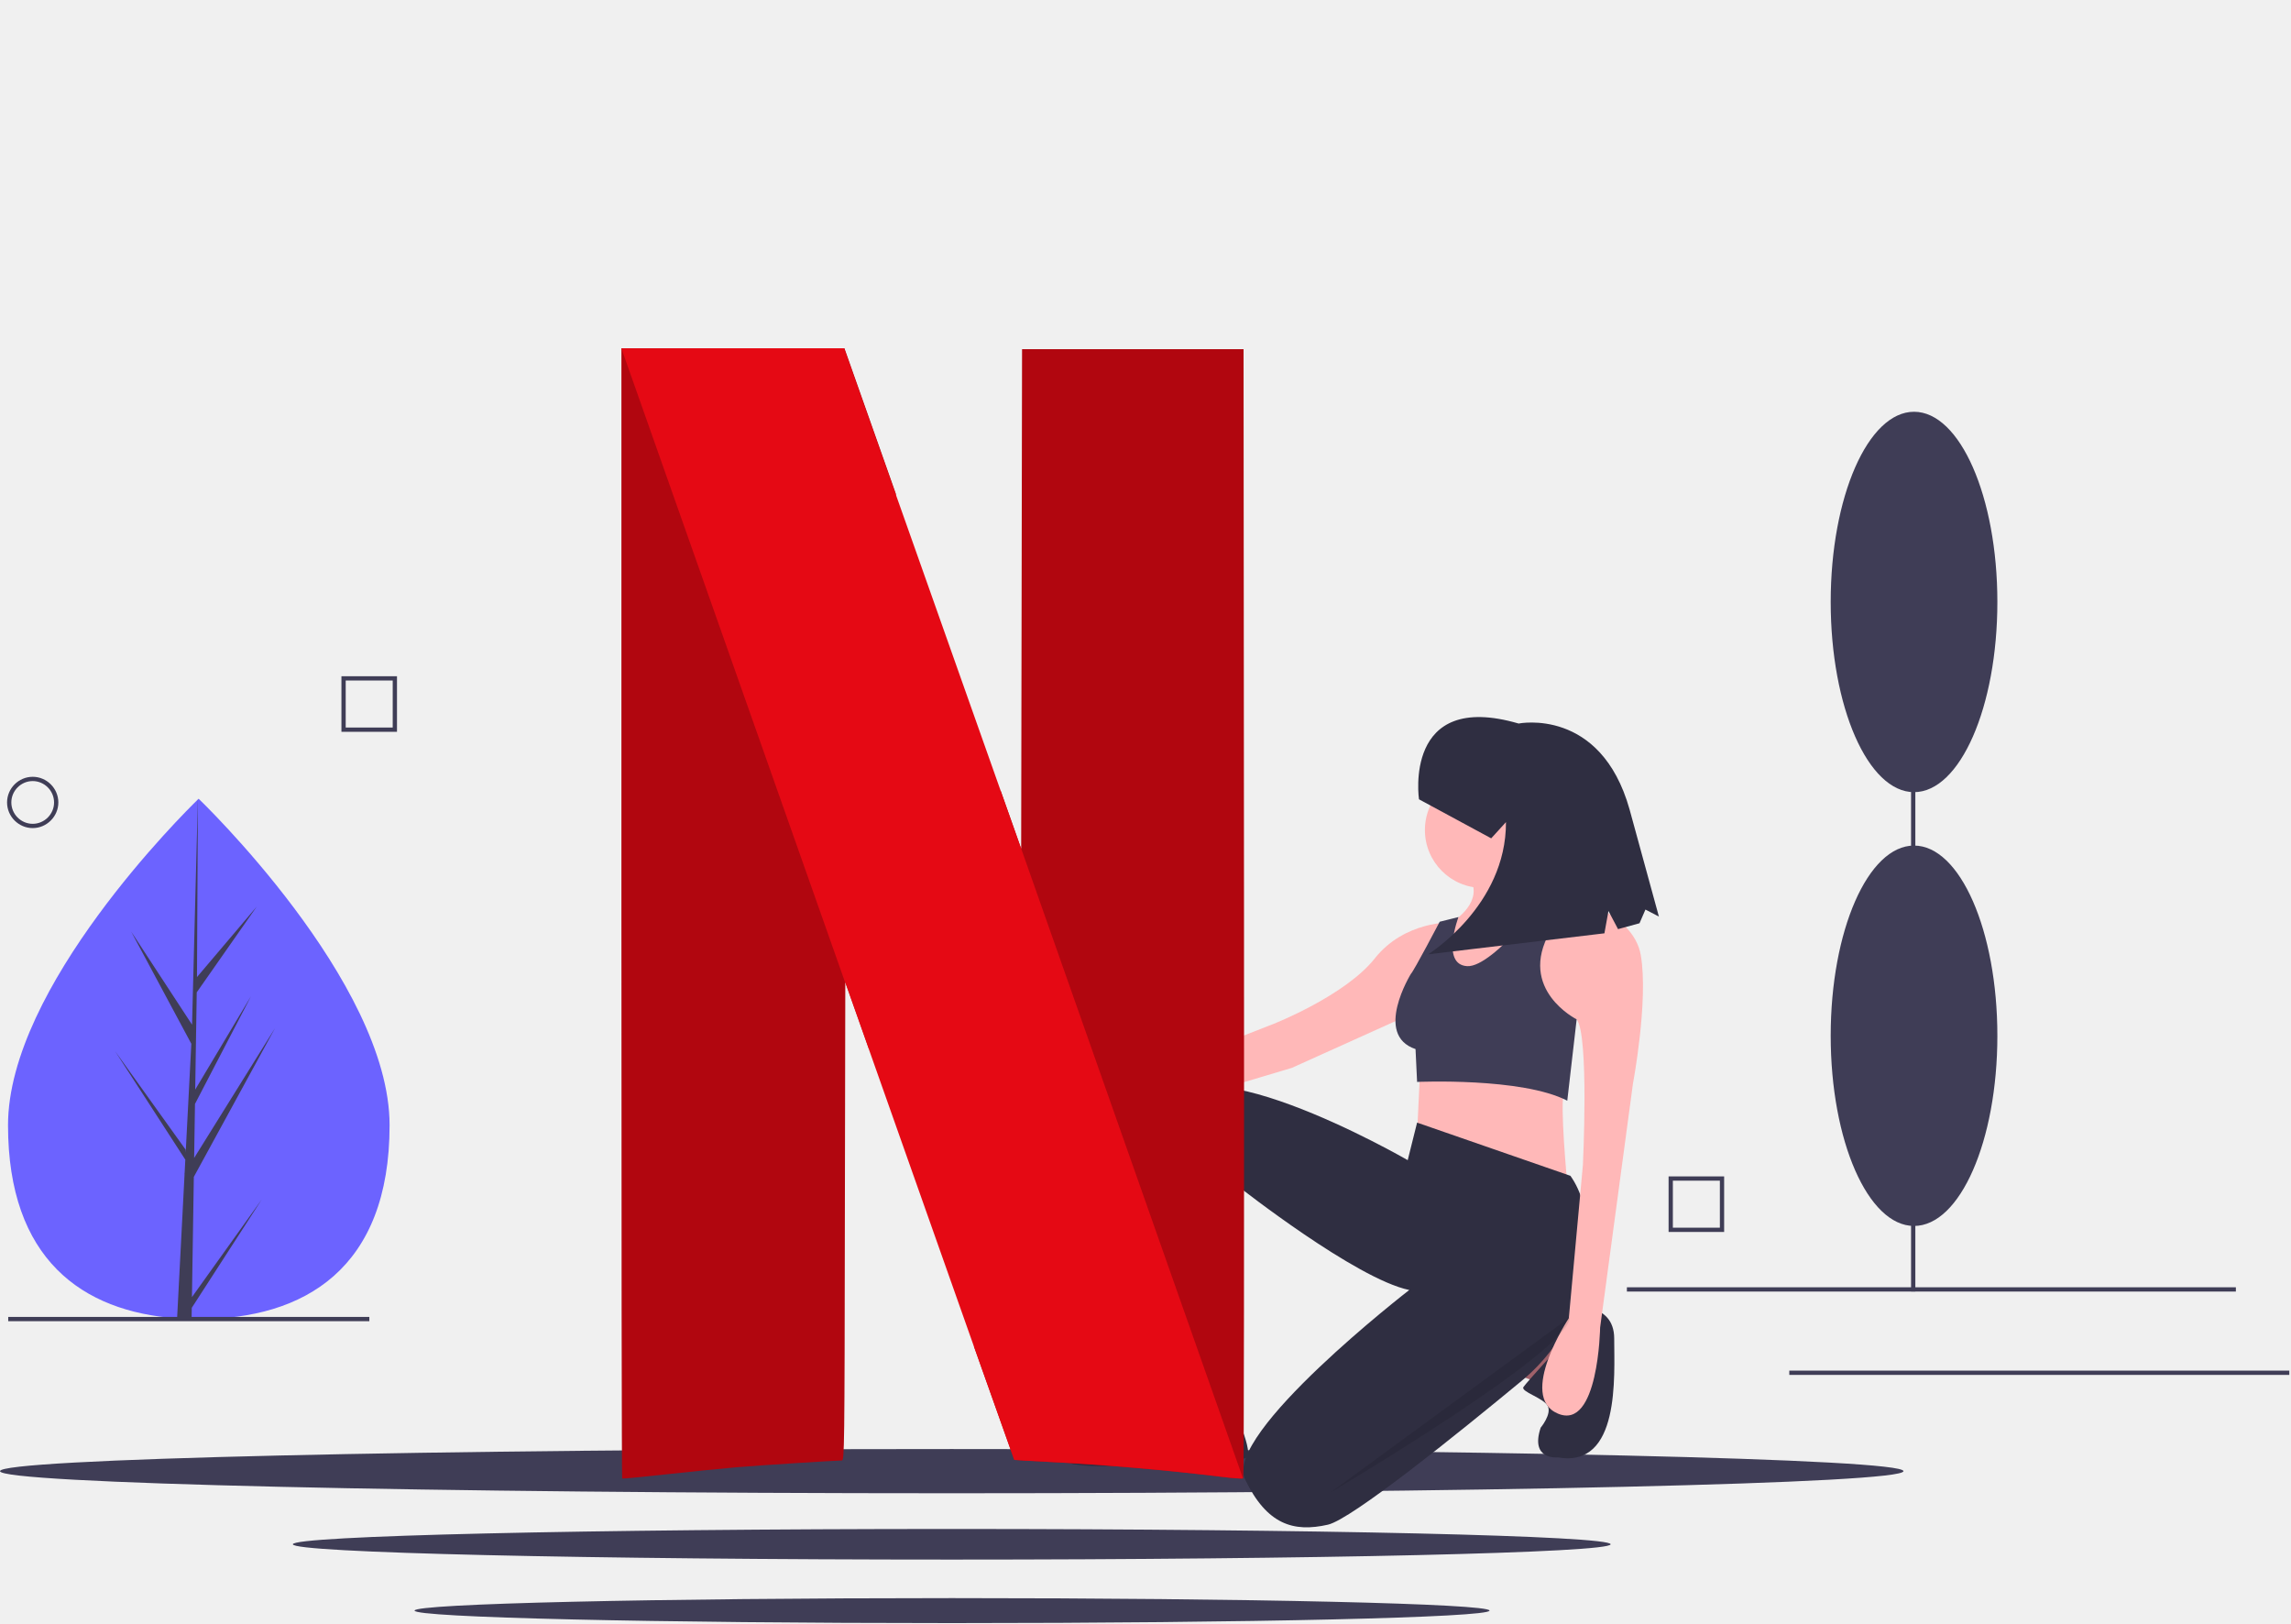
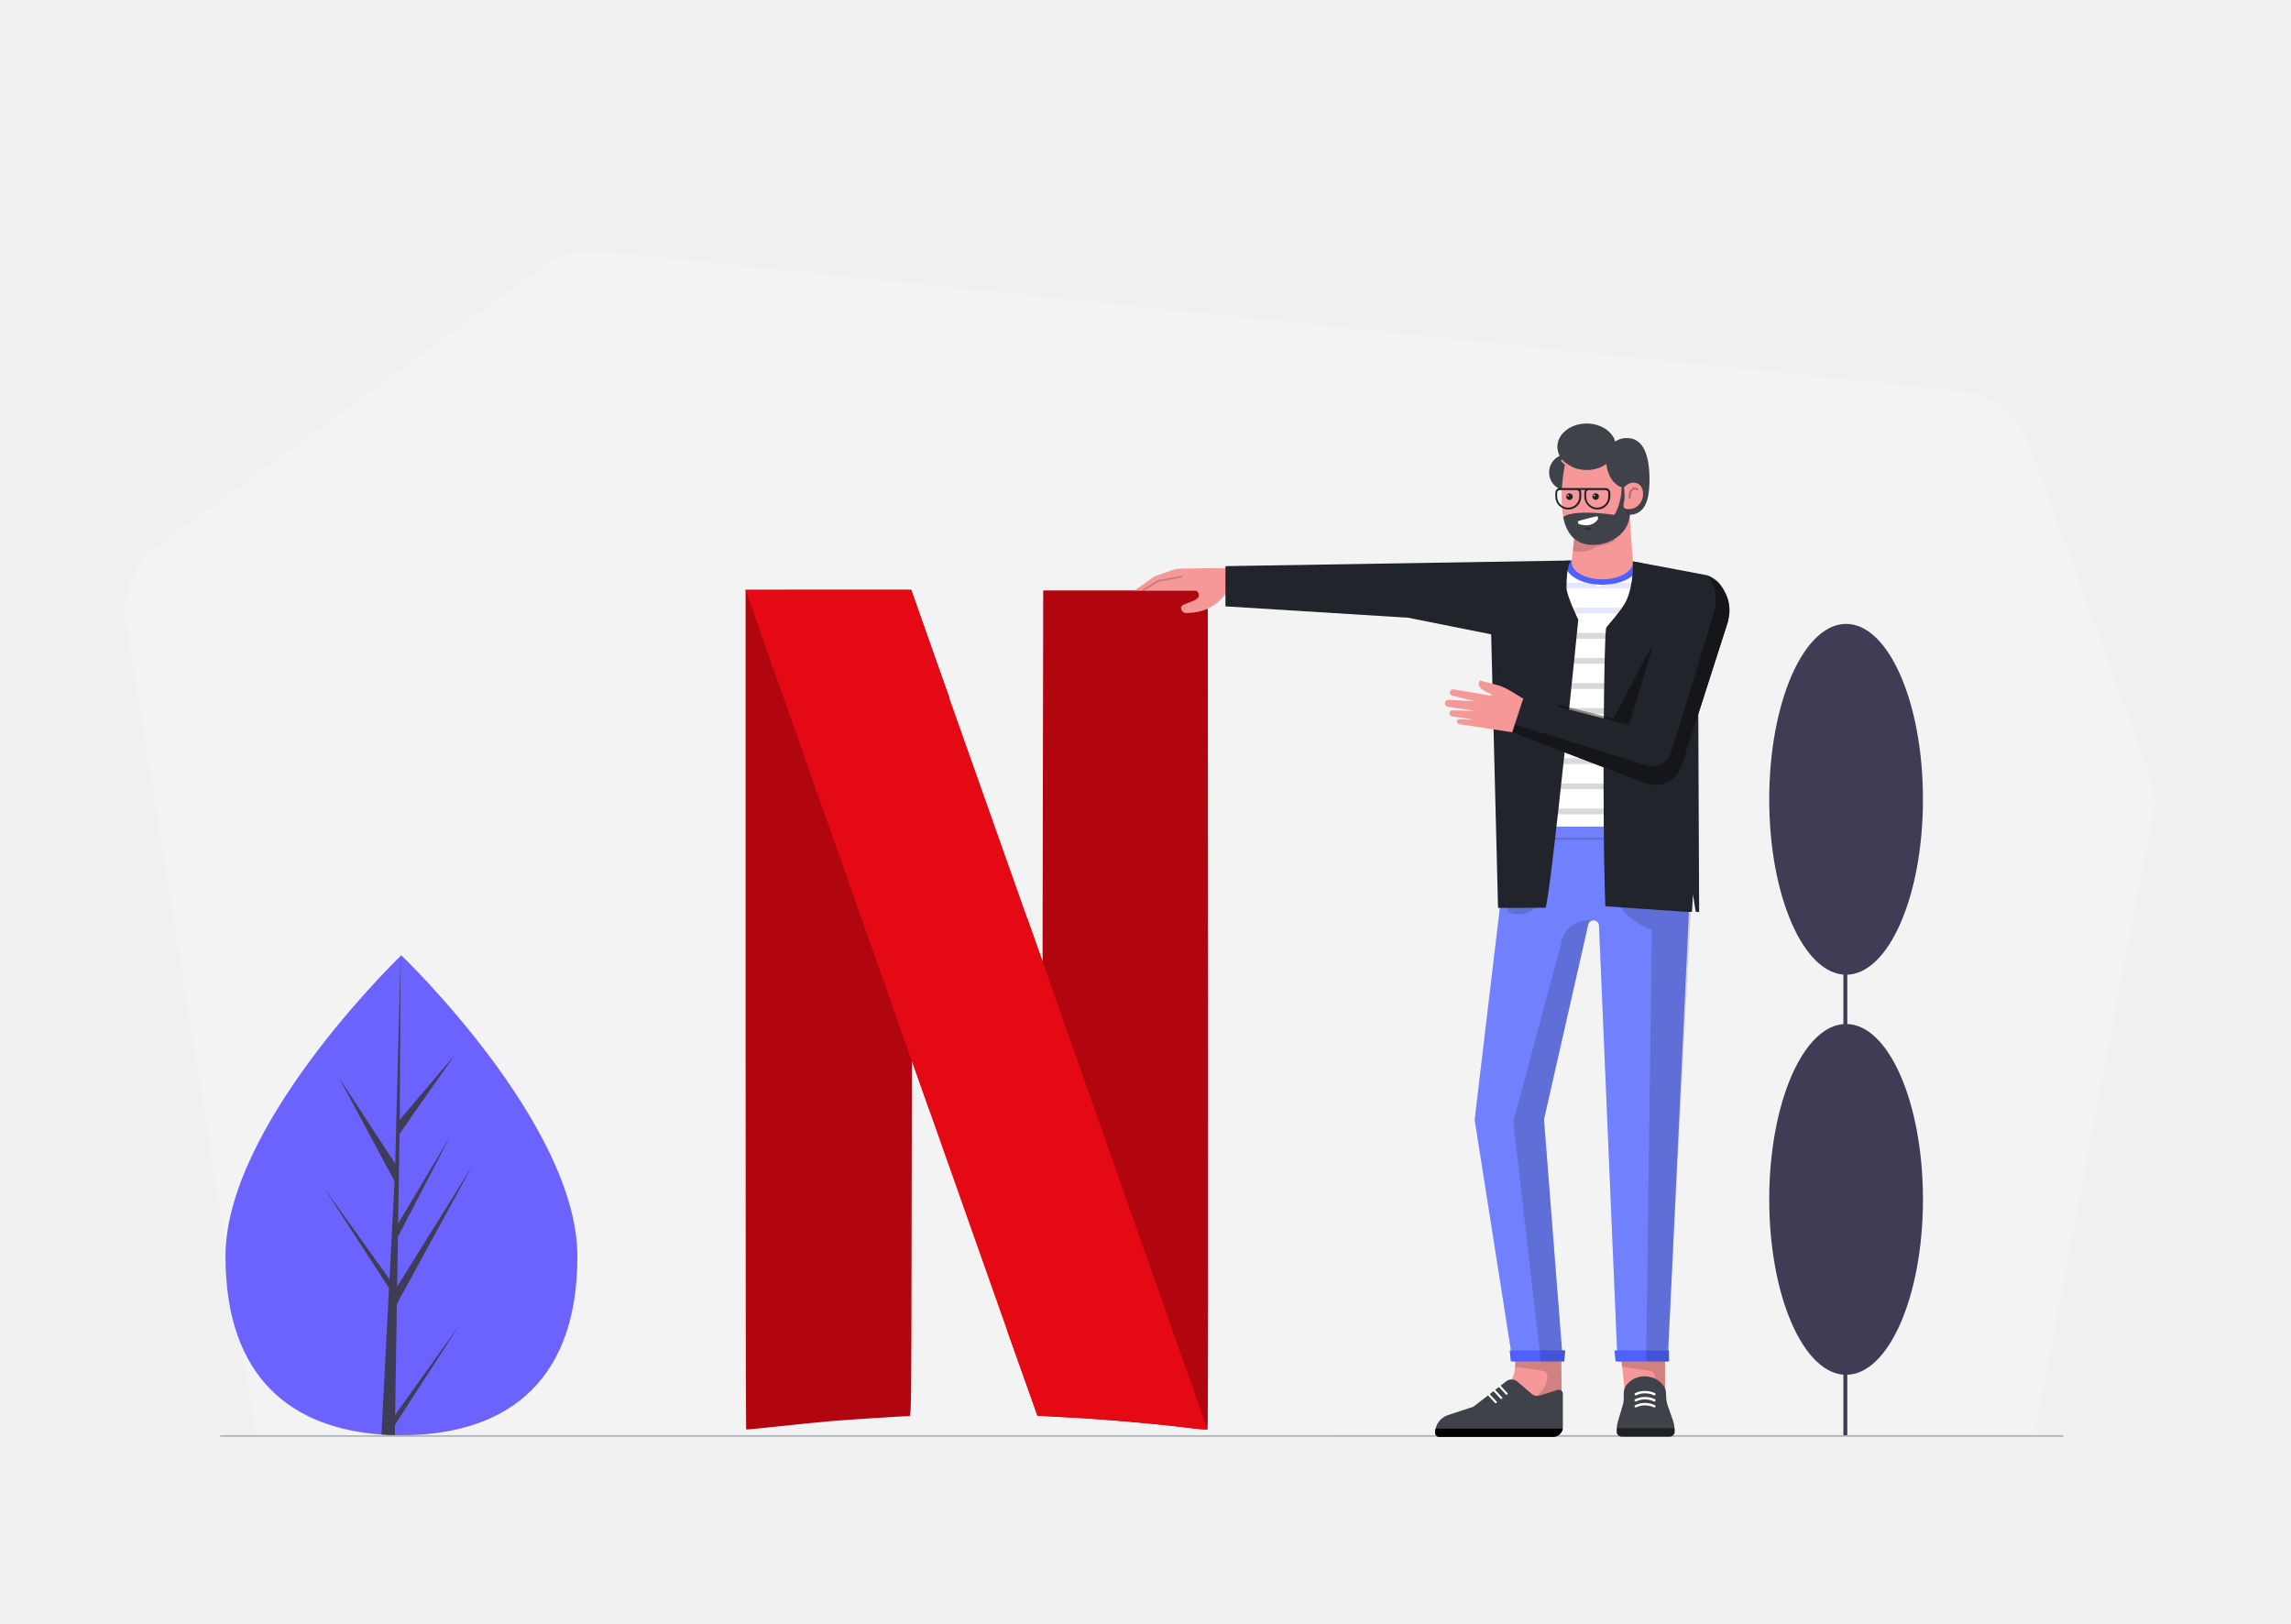
- <svg xmlns="http://www.w3.org/2000/svg" width="100%" height="100%" viewBox="0 0 1005 712" version="1.1" xml:space="preserve" style="fill-rule:evenodd;clip-rule:evenodd;stroke-linejoin:round;stroke-miterlimit:2;">
-   <rect x="713.674" y="564.648" width="267.145" height="1.875" style="fill:rgb(63,61,86);" />
-   <rect x="784.913" y="601.205" width="219.34" height="1.875" style="fill:rgb(63,61,86);" />
-   <rect x="838.334" y="231.233" width="1.875" height="335.244" style="fill:rgb(63,61,86);" />
-   <ellipse cx="839.633" cy="454.323" rx="36.557" ry="83.424" style="fill:rgb(63,61,86);" />
-   <ellipse cx="839.633" cy="264.04" rx="36.557" ry="83.424" style="fill:rgb(63,61,86);" />
-   <g transform="matrix(1,0,0,1,-97.8734,-94.0284)">
-     <path d="M854.21,634.409L829.839,634.409L829.839,610.038L854.21,610.038L854.21,634.409ZM831.714,632.534L852.336,632.534L852.336,611.913L831.714,611.913L831.714,632.534Z" style="fill:rgb(63,61,86);fill-rule:nonzero;" />
-   </g>
-   <g transform="matrix(1,0,0,1,-97.8734,-94.0284)">
+ <svg xmlns="http://www.w3.org/2000/svg" width="100%" height="100%" viewBox="0 0 1005 712" version="1.1" xml:space="preserve" style="fill-rule:evenodd;clip-rule:evenodd;stroke-linecap:round;stroke-linejoin:round;stroke-miterlimit:10;">
+   <g transform="matrix(0.631111,0,0,0.631111,80.3783,92.4405)">
+     <g transform="matrix(1,0,0,1,-143.829,-186.043)">
+       <path d="M1430.67,1036.19L1512.83,606.55C1514.74,596.58 1513.9,586.29 1510.41,576.76L1426.5,347.82C1419.13,327.72 1400.94,313.57 1379.64,311.39L432.88,214.16C419.18,212.75 405.43,216.45 394.28,224.53L126.74,418.55C109.66,430.94 100.99,451.88 104.32,472.72L194.46,1037.07L1430.67,1036.19Z" style="fill:rgb(243,243,243);fill-rule:nonzero;" />
+     </g>
+     <g transform="matrix(1,0,0,1,-143.829,-186.043)">
+       <path d="M1450.08,1038.22L169.96,1038.22C169.61,1038.22 169.37,1037.98 169.37,1037.63C169.37,1037.28 169.61,1037.04 169.96,1037.04L1450.19,1037.04C1450.54,1037.04 1450.78,1037.28 1450.78,1037.63C1450.78,1037.99 1450.43,1038.22 1450.08,1038.22Z" style="fill:rgb(178,182,187);fill-rule:nonzero;" />
+     </g>
+   </g>
+   <g transform="matrix(0.92228,0,0,0.92228,35.4573,107.082)">
+     <rect x="838.334" y="231.233" width="1.875" height="335.244" style="fill:rgb(63,61,86);" />
+   </g>
+   <g transform="matrix(0.92228,0,0,0.92228,35.4573,107.082)">
+     <ellipse cx="839.633" cy="454.323" rx="36.557" ry="83.424" style="fill:rgb(63,61,86);" />
+   </g>
+   <g transform="matrix(0.92228,0,0,0.92228,35.4573,107.082)">
+     <ellipse cx="839.633" cy="264.04" rx="36.557" ry="83.424" style="fill:rgb(63,61,86);" />
+   </g>
+   <g transform="matrix(0.92228,0,0,0.92228,5.40604,9.18196)">
    <path d="M268.773,587.551C268.804,650.582 231.343,672.605 185.124,672.627C184.051,672.628 182.982,672.617 181.919,672.593C179.777,672.548 177.657,672.451 175.56,672.303C133.844,669.37 101.421,646.251 101.393,587.632C101.363,526.969 178.858,450.376 184.669,444.713C184.675,444.713 184.675,444.713 184.68,444.707C184.9,444.492 185.013,444.384 185.013,444.384C185.013,444.384 268.743,524.525 268.773,587.551Z" style="fill:rgb(108,99,255);fill-rule:nonzero;" />
  </g>
-   <g transform="matrix(1,0,0,1,-97.8734,-94.0284)">
+   <g transform="matrix(0.92228,0,0,0.92228,5.40604,9.18196)">
    <path d="M182.074,662.988L212.662,620.206L181.999,667.682L181.919,672.593C179.777,672.548 177.657,672.451 175.56,672.303L178.827,609.245L178.801,608.757L178.857,608.665L179.168,602.706L148.382,555.141L179.258,598.242L179.336,599.506L181.804,551.863L155.445,502.709L182.123,543.49L184.669,444.713L184.679,444.384L184.68,444.707L184.286,522.604L210.483,491.71L184.176,529.312L183.504,571.972L207.97,531.022L183.409,578.244L183.035,601.965L218.542,544.962L182.901,610.24L182.074,662.988Z" style="fill:rgb(63,61,86);fill-rule:nonzero;" />
  </g>
-   <rect x="3.607" y="577.648" width="158.412" height="1.875" style="fill:rgb(63,61,86);" />
-   <g transform="matrix(1,0,0,1,-97.8734,-94.0284)">
-     <path d="M112.22,457.256C106.049,457.256 100.972,452.179 100.972,446.008C100.972,439.837 106.049,434.76 112.22,434.76C118.39,434.76 123.468,439.837 123.468,446.008C123.468,446.008 123.468,446.008 123.468,446.008C123.461,452.176 118.388,457.249 112.22,457.256ZM112.22,436.635C107.078,436.635 102.846,440.866 102.846,446.008C102.846,451.15 107.078,455.382 112.22,455.382C117.362,455.382 121.593,451.15 121.593,446.008C121.587,440.868 117.36,436.64 112.22,436.635Z" style="fill:rgb(63,61,86);fill-rule:nonzero;" />
-   </g>
-   <g transform="matrix(1,0,0,1,-97.8734,-94.0284)">
-     <path d="M272.023,415.023L247.651,415.023L247.651,390.651L272.023,390.651L272.023,415.023ZM249.526,413.148L270.148,413.148L270.148,392.526L249.526,392.526L249.526,413.148Z" style="fill:rgb(63,61,86);fill-rule:nonzero;" />
-   </g>
-   <ellipse cx="417.5" cy="645.299" rx="417.5" ry="9.697" style="fill:rgb(63,61,86);" />
-   <ellipse cx="417.5" cy="677.375" rx="289.038" ry="6.714" style="fill:rgb(63,61,86);" />
-   <ellipse cx="417.632" cy="706.467" rx="235.781" ry="5.477" style="fill:rgb(63,61,86);" />
-   <g transform="matrix(1,0,0,1,-97.8734,-94.0284)">
-     <path d="M720.887,562.423L719.515,591.245L785.394,613.205C785.394,613.205 781.962,576.834 784.021,573.403L720.887,562.423Z" style="fill:rgb(255,184,184);fill-rule:nonzero;" />
-   </g>
-   <path d="M515.96,596.722L509.784,620.74L538.606,620.74L538.606,596.722L515.96,596.722Z" style="fill:rgb(255,184,184);fill-rule:nonzero;" />
-   <path d="M665.561,603.107L678.599,607.702L685.461,590.471L673.795,581.281L665.561,603.107Z" style="fill:rgb(160,97,106);fill-rule:nonzero;" />
-   <g transform="matrix(1,0,0,1,-97.8734,-94.0284)">
-     <path d="M786.538,667.227C786.538,667.227 805.981,664.673 805.981,681.143C805.981,697.612 808.726,738.101 781.276,733.297C781.276,733.297 768.924,734.669 773.727,720.258C773.727,720.258 778.617,714.396 776.859,710.808C775.1,707.22 764.806,704.475 766.179,702.416C767.551,700.357 782.649,683.888 782.649,683.888L786.538,667.227Z" style="fill:rgb(47,46,65);fill-rule:nonzero;" />
-   </g>
-   <g transform="matrix(1,0,0,1,-97.8734,-94.0284)">
-     <path d="M786.766,609.774L719.514,586.442L715.397,602.911C715.397,602.911 614.52,544.581 608.343,584.383C608.343,584.383 602.854,616.636 611.088,659.183L611.775,693.495C611.775,693.495 628.931,697.612 637.166,694.181L637.852,657.124C637.852,657.124 644.714,633.106 641.283,614.577C641.283,614.577 692.751,655.066 716.083,659.869C716.083,659.869 634.421,723.003 644.028,742.904C653.635,762.805 665.301,766.237 680.399,762.805C690.803,760.441 737.381,722.88 765.335,699.755C784.75,683.848 795.498,659.631 794.269,634.562C793.769,625.459 791.668,616.636 786.766,609.774Z" style="fill:rgb(47,46,65);fill-rule:nonzero;" />
-   </g>
-   <g transform="matrix(1,0,0,1,-97.8734,-94.0284)">
-     <path d="M612.461,705.847C612.461,705.847 611.775,697.612 607.657,701.044C603.54,704.475 589.129,717.513 589.129,717.513C589.129,717.513 536.974,723.238 568.542,736.277C582.957,738.445 597.695,736.543 611.088,730.787C624.482,725.031 646.163,739.792 645.439,731.054C644.714,722.317 636.479,707.725 636.479,707.725C636.479,707.725 626.872,714.769 615.892,705.161L612.461,705.847Z" style="fill:rgb(47,46,65);fill-rule:nonzero;" />
-   </g>
-   <circle cx="650.463" cy="364.086" r="25.391" style="fill:rgb(255,184,184);" />
-   <g transform="matrix(1,0,0,1,-97.8734,-94.0284)">
-     <path d="M768.924,459.487C768.924,459.487 773.041,480.074 780.59,484.878L738.729,534.287L722.946,519.19L734.612,498.603C734.612,498.603 747.65,491.054 743.533,480.76L768.924,459.487Z" style="fill:rgb(255,184,184);fill-rule:nonzero;" />
-   </g>
-   <g transform="matrix(1,0,0,1,-97.8734,-94.0284)">
-     <path d="M784.021,486.937C784.021,486.937 814.216,493.113 817.647,513.014C821.078,532.915 814.216,569.285 814.216,569.285L799.805,676.339C799.805,676.339 799.118,721.631 781.276,714.082C763.434,706.534 786.08,672.222 786.08,672.222L792.256,604.97C792.256,604.97 795.001,548.012 789.511,541.15L767.551,534.287C767.551,534.287 772.355,488.995 784.021,486.937Z" style="fill:rgb(255,184,184);fill-rule:nonzero;" />
-   </g>
-   <g transform="matrix(1,0,0,1,-97.8734,-94.0284)">
-     <path d="M734.612,498.603C734.612,498.603 714.025,497.916 700.986,514.386C687.947,530.856 656.38,543.208 656.38,543.208L577.463,574.089C577.463,574.089 563.052,548.698 554.13,557.619C545.209,566.541 570.6,589.186 582.266,586.441C593.932,583.697 664.615,562.423 664.615,562.423L720.887,537.032L734.612,498.603Z" style="fill:rgb(255,184,184);fill-rule:nonzero;" />
-   </g>
-   <g transform="matrix(1,0,0,1,-97.8734,-94.0284)">
-     <path d="M779.526,483.243C779.526,483.243 753.14,518.504 741.474,517.817C729.808,517.131 737.665,496.281 737.665,496.281L729.43,498.34C729.43,498.34 718.142,519.876 716.77,521.249C716.77,521.249 700.3,548.012 718.828,554.188L719.514,568.599C719.514,568.599 765.493,566.541 785.394,576.834L789.511,541.15C789.511,541.15 763.434,528.111 777.845,502.72C777.845,502.72 782.957,489.419 788.447,488.046L779.526,483.243Z" style="fill:rgb(63,61,86);fill-rule:nonzero;" />
-   </g>
-   <g transform="matrix(1,0,0,1,-97.8734,-94.0284)">
-     <path d="M786.423,671.878L681.428,748.737C681.428,748.737 787.109,686.29 786.423,671.878Z" style="fill-opacity:0.1;fill-rule:nonzero;" />
-   </g>
-   <ellipse cx="676.883" cy="362.027" rx="1.982" ry="4.461" style="fill:rgb(255,184,184);" />
-   <g transform="matrix(1,0,0,1,-97.8734,-94.0284)">
-     <path d="M720.342,444.63C720.342,444.63 713.225,396.565 764.046,411.395C764.046,411.395 799.999,404.083 812.698,448.986L825.587,496.064L819.687,492.998L817.079,499.001L807.664,501.578L803.461,493.62L801.689,503.416L724.342,512.63C724.342,512.63 758.657,491.437 758.501,454.638L752.023,461.751L720.342,444.63Z" style="fill:rgb(47,46,65);fill-rule:nonzero;" />
-   </g>
-   <g id="bf2f48d4-d76c-43f7-acff-29e29e6968d0-252" transform="matrix(1,0,0,1,-97.8734,-94.0284)">
-     <path d="M546.222,247.18L545.831,466.295L536.832,440.862L536.832,440.797L525.159,684.693C536.636,717.038 542.766,734.319 542.831,734.385C542.896,734.45 549.418,734.841 557.308,735.232C581.176,736.406 610.783,738.95 633.281,741.754C638.498,742.406 642.933,742.732 643.259,742.471C643.585,742.21 643.65,630.696 643.585,494.597L643.389,247.18L546.222,247.18L546.222,247.18Z" style="fill:rgb(177,6,15);fill-rule:nonzero;" />
-   </g>
-   <g id="bfab83f1-a1e5-4c79-84d8-61287c2d74b0-253" transform="matrix(1,0,0,1,-97.8734,-94.0284)">
-     <path d="M370.474,246.854L370.474,494.532C370.474,630.762 370.604,742.341 370.8,742.536C370.996,742.732 379.408,741.884 389.581,740.776C399.754,739.667 413.775,738.232 420.753,737.645C431.448,736.732 463.533,734.711 467.184,734.646C468.293,734.646 468.358,729.102 468.489,629.718L468.684,524.791L476.445,546.702C477.618,550.094 478.01,551.137 479.184,554.463L490.857,310.632C488.379,303.655 489.683,307.306 486.879,299.351C477.358,272.418 469.271,249.658 468.945,248.615L468.293,246.789L370.474,246.789L370.474,246.854Z" style="fill:rgb(177,6,15);fill-rule:nonzero;" />
-   </g>
-   <g id="ed196cf9-a066-4498-9a77-a0c0f8894188-254" transform="matrix(1,0,0,1,-97.8734,-94.0284)">
-     <path d="M370.474,246.854L468.619,524.987L468.619,524.856L476.379,546.768C519.485,668.781 542.636,734.254 542.766,734.385C542.831,734.45 549.352,734.841 557.243,735.232C581.111,736.406 610.718,738.95 633.216,741.754C638.368,742.406 642.868,742.732 643.128,742.471L545.831,466.23L545.831,466.295L536.832,440.862C528.028,416.016 522.159,399.387 486.748,299.35C477.227,272.418 469.141,249.658 468.815,248.615L468.163,246.789L419.318,246.789L370.474,246.854L370.474,246.854Z" style="fill:rgb(229,9,20);fill-rule:nonzero;" />
+   <g transform="matrix(0.742865,0,0,0.742865,124.567,145.236)">
+     <g id="bf2f48d4-d76c-43f7-acff-29e29e6968d0-252" transform="matrix(1,0,0,1,-97.8734,-94.0284)">
+       <path d="M546.222,247.18L545.831,466.295L536.832,440.862L536.832,440.797L525.159,684.693C536.636,717.038 542.766,734.319 542.831,734.385C542.896,734.45 549.418,734.841 557.308,735.232C581.176,736.406 610.783,738.95 633.281,741.754C638.498,742.406 642.933,742.732 643.259,742.471C643.585,742.21 643.65,630.696 643.585,494.597L643.389,247.18L546.222,247.18L546.222,247.18Z" style="fill:rgb(177,6,15);fill-rule:nonzero;" />
+     </g>
+     <g id="bfab83f1-a1e5-4c79-84d8-61287c2d74b0-253" transform="matrix(1,0,0,1,-97.8734,-94.0284)">
+       <path d="M370.474,246.854L370.474,494.532C370.474,630.762 370.604,742.341 370.8,742.536C370.996,742.732 379.408,741.884 389.581,740.776C399.754,739.667 413.775,738.232 420.753,737.645C431.448,736.732 463.533,734.711 467.184,734.646C468.293,734.646 468.358,729.102 468.489,629.718L468.684,524.791L476.445,546.702C477.618,550.094 478.01,551.137 479.184,554.463L490.857,310.632C488.379,303.655 489.683,307.306 486.879,299.351C477.358,272.418 469.271,249.658 468.945,248.615L468.293,246.789L370.474,246.789L370.474,246.854Z" style="fill:rgb(177,6,15);fill-rule:nonzero;" />
+     </g>
+     <g id="ed196cf9-a066-4498-9a77-a0c0f8894188-254" transform="matrix(1,0,0,1,-97.8734,-94.0284)">
+       <path d="M370.474,246.854L468.619,524.987L468.619,524.856L476.379,546.768C519.485,668.781 542.636,734.254 542.766,734.385C542.831,734.45 549.352,734.841 557.243,735.232C581.111,736.406 610.718,738.95 633.216,741.754C638.368,742.406 642.868,742.732 643.128,742.471L545.831,466.23L545.831,466.295L536.832,440.862C528.028,416.016 522.159,399.387 486.748,299.35C477.227,272.418 469.141,249.658 468.815,248.615L468.163,246.789L419.318,246.789L370.474,246.854L370.474,246.854Z" style="fill:rgb(229,9,20);fill-rule:nonzero;" />
+     </g>
+   </g>
+   <g transform="matrix(0.92228,0,0,0.92228,21.097,32.8293)">
+     <g transform="matrix(0.772886,0,0,0.772886,150.793,-113.347)">
+       <g transform="matrix(1,0,0,1,-579.063,0)">
+         <path d="M1079.54,454.09L1065.15,457.94L1055.34,463.94L1061.95,463.93L1069.74,463.94L1090.41,463.94C1090.92,464.26 1091.32,464.65 1091.61,465.09C1095.22,470.78 1081.61,471.24 1081.22,474.27C1081.22,474.3 1081.21,474.33 1081.21,474.36C1081.02,476.37 1082.77,478.03 1084.78,477.87C1089.22,477.52 1100.81,477.59 1109.81,464.45L1108.82,450.16C1108.82,450.16 1079.8,450.36 1078.05,450.71C1077.11,450.9 1064.77,455.31 1064.77,455.31C1064.77,455.31 1052.8,463.8 1052.57,463.93L1065.98,463.92" style="fill:rgb(247,152,152);fill-rule:nonzero;" />
+       </g>
+       <g transform="matrix(1,0,0,1,-579.063,0)">
+         <path d="M1057.88,463.74L1067.45,457.94L1081.58,455.44" style="fill:none;fill-rule:nonzero;stroke:black;stroke-opacity:0.2;stroke-width:1px;" />
+       </g>
+     </g>
+     <g transform="matrix(0.705654,0,0,0.705654,284.795,45.8655)">
+       <g transform="matrix(1,0,0,1,-717.17,-184.07)">
+         <path d="M1347.45,413.55L1350.39,413.73C1350.75,413.73 1351.01,413.46 1351.1,413.11C1351.1,412.75 1350.83,412.49 1350.48,412.4L1347.54,412.22C1346.83,412.13 1346.2,411.51 1346.29,410.79C1346.38,410.08 1347,409.45 1347.72,409.54C1348.08,409.54 1348.34,409.27 1348.43,408.92C1348.52,408.56 1348.16,408.3 1347.81,408.21C1346.38,408.12 1345.13,409.19 1344.95,410.62C1344.95,412.21 1346.03,413.46 1347.45,413.55Z" style="fill-opacity:0.3;fill-rule:nonzero;" />
+       </g>
+       <g transform="matrix(1,0,0,1,-717.17,-184.07)">
+         <path d="M1344.99,486.31L1332.44,469.18L1318.63,484.5L1328.63,455.78L1340.13,446.39C1340.13,446.39 1338.82,447.46 1337.71,453.68C1336.96,457.88 1336.97,465.45 1336.97,465.45C1337.57,468.98 1339.4,473.75 1340.77,476.91L1344.99,486.31Z" style="fill-opacity:0.4;fill-rule:nonzero;" />
+       </g>
+       <g transform="matrix(1,0,0,1,-717.17,-184.07)">
+         <path d="M1370.82,482.85L1380.98,476.38L1400.15,490.64L1390.04,458.55L1381.8,446.89L1381.87,452.71C1381.99,463.15 1378.66,473.43 1372.01,481.47C1371.61,481.95 1371.22,482.4 1370.82,482.85Z" style="fill-opacity:0.4;fill-rule:nonzero;" />
+       </g>
+       <g transform="matrix(1,0,0,1,-717.17,-184.07)">
+         <path d="M1378.02,363.9C1389.23,363.9 1392.99,376.46 1392.99,391.64C1392.99,406.81 1389.63,415.7 1378.42,415.7C1367.21,415.7 1358.12,406.81 1358.12,391.64C1358.12,376.46 1366.81,363.9 1378.02,363.9Z" style="fill:rgb(63,66,73);fill-rule:nonzero;" />
+       </g>
+       <g transform="matrix(1,0,0,1,-717.17,-184.07)">
+         <path d="M1376.37,650.83C1363.88,540.27 1386.36,472.71 1394.31,449.42L1381.73,446.03L1340.15,446.39L1334.88,448.26C1333.81,468.96 1319,561.77 1304.72,650.74L1376.38,650.74L1376.38,650.83L1376.37,650.83Z" style="fill:white;fill-rule:nonzero;" />
+       </g>
+       <g transform="matrix(1,0,0,1,-717.17,-184.07)">
+         <path d="M1333.8,1018.13L1272.67,1019.56L1295.78,1003.05C1299.62,1000.28 1302.03,995.91 1302.21,991.18L1303.01,973.06L1333.53,973.15L1333.8,1018.13Z" style="fill:rgb(247,152,152);fill-rule:nonzero;" />
+       </g>
+       <g transform="matrix(1,0,0,1,-717.17,-184.07)">
+         <path d="M1324.16,996.98L1324.16,996.62C1324.34,994.57 1322.91,992.78 1320.95,992.52L1302.48,989.84L1302.66,986.18L1333.54,986.18L1333.81,1017.21L1305.52,1014.11L1313.82,1010.81C1319.61,1008.49 1323.63,1003.14 1324.16,996.98Z" style="fill-opacity:0.15;fill-rule:nonzero;" />
+       </g>
+       <g transform="matrix(1,0,0,1,-717.17,-184.07)">
+         <path d="M1403.58,1017.06L1377.53,1017.06L1372.71,972.98L1403.49,973.06L1403.58,1017.06Z" style="fill:rgb(247,152,152);fill-rule:nonzero;" />
+       </g>
+       <g transform="matrix(1,0,0,1,-717.17,-184.07)">
+         <path d="M1397.07,1009.65L1396.45,996.09C1396.36,994.31 1395.02,992.88 1393.24,992.61L1374.5,989.75L1374.05,986L1403.41,986.09L1403.5,1017.32L1397.07,1009.65Z" style="fill-opacity:0.15;fill-rule:nonzero;" />
+       </g>
+       <g transform="matrix(1,0,0,1,-717.17,-184.07)">
+         <path d="M1422.23,625.75L1405.27,986.18L1371.45,986.18L1358.96,692.32C1358.78,690.36 1357.18,688.93 1355.21,688.93C1353.34,688.93 1351.73,690.36 1351.55,692.32L1321.86,823.12L1334.6,986.18L1300.78,986.18L1275.16,823.33L1298.63,625.75L1422.23,625.75Z" style="fill:rgb(77,97,252);fill-rule:nonzero;" />
+       </g>
+       <g transform="matrix(1,0,0,1,-717.17,-184.07)">
+         <path d="M1422.23,625.75L1405.27,986.18L1371.45,986.18L1358.96,692.32C1358.78,690.36 1357.18,688.93 1355.21,688.93C1353.34,688.93 1351.73,690.36 1351.55,692.32L1321.86,823.12L1334.6,986.18L1300.78,986.18L1275.16,823.33L1298.63,625.75L1422.23,625.75Z" style="fill:white;fill-opacity:0.2;fill-rule:nonzero;" />
+       </g>
+       <g transform="matrix(1,0,0,1,-717.17,-184.07)">
+         <path d="M1401.62,1001.53L1400.82,1000.73C1394.75,994.66 1384.31,994.75 1378.42,1001L1377.97,1001.54C1376.45,1003.15 1375.65,1005.2 1375.65,1007.25L1375.65,1010.64C1375.65,1012.6 1375.38,1014.57 1374.76,1016.44L1371.99,1025.63C1371.28,1027.86 1370.92,1030.18 1370.92,1032.5L1370.92,1033.66C1370.92,1035.44 1372.53,1036.87 1374.4,1036.87L1406.44,1036.87C1408.4,1036.87 1409.92,1035.44 1409.92,1033.66L1409.92,1033.21C1409.92,1030.53 1409.47,1027.86 1408.58,1025.27L1405.37,1016.26C1404.66,1014.21 1404.21,1012.07 1404.21,1009.83L1404.12,1007.24C1404.03,1005.19 1403.14,1003.14 1401.62,1001.53Z" style="fill:rgb(63,66,73);fill-rule:nonzero;" />
+       </g>
+       <g transform="matrix(1,0,0,1,-717.17,-184.07)">
+         <path d="M1406.17,986.18L1370.12,986.18L1369.41,978.78L1406.08,978.78L1406.17,986.18Z" style="fill:rgb(77,97,252);fill-rule:nonzero;" />
+       </g>
+       <g transform="matrix(1,0,0,1,-717.17,-184.07)">
+         <path d="M1406.17,986.18L1391.09,986.18L1390.73,978.78L1406.08,978.78L1406.17,986.18Z" style="fill-opacity:0.15;fill-rule:nonzero;" />
+       </g>
+       <g transform="matrix(1,0,0,1,-717.17,-184.07)">
+         <path d="M1409.92,1031.16L1409.92,1033.66C1409.92,1035.44 1408.31,1036.87 1406.44,1036.87L1374.4,1036.87C1372.44,1036.87 1370.92,1035.44 1370.92,1033.66L1370.92,1032.5C1370.92,1032.05 1370.92,1031.61 1371.01,1031.16L1409.92,1031.16Z" style="fill-opacity:0.5;fill-rule:nonzero;" />
+       </g>
+       <g transform="matrix(1,0,0,1,-717.17,-184.07)">
+         <path d="M1334.6,1007.87L1334.6,1030.45C1334.6,1034.11 1331.66,1037.05 1328,1037.05L1251.26,1037.05C1249.74,1037.05 1248.49,1035.8 1248.49,1034.28C1248.49,1028.93 1251.97,1024.11 1257.06,1022.41L1274.37,1016.7L1296.32,999.66C1298.55,997.88 1301.76,997.96 1303.99,999.84L1313.72,1008.14C1315.15,1009.39 1317.11,1009.75 1318.9,1009.21L1331.21,1005.37C1333,1004.92 1334.6,1006.17 1334.6,1007.87Z" style="fill:rgb(63,66,73);fill-rule:nonzero;" />
+       </g>
+       <g transform="matrix(1,0,0,1,-717.17,-184.07)">
+         <path d="M1328,1037.05L1251.26,1037.05C1249.74,1037.05 1248.49,1035.8 1248.49,1034.28C1248.49,1033.3 1248.58,1032.41 1248.85,1031.51L1334.52,1031.51C1333.98,1034.64 1331.3,1037.05 1328,1037.05Z" style="fill-rule:nonzero;" />
+       </g>
+       <g transform="matrix(1,0,0,1,-717.17,-184.07)">
+         <path d="M1296.77,1008.67C1296.95,1008.67 1297.13,1008.58 1297.22,1008.49C1297.49,1008.22 1297.49,1007.78 1297.22,1007.51L1292.58,1002.51C1292.31,1002.24 1291.87,1002.24 1291.6,1002.51C1291.33,1002.78 1291.33,1003.22 1291.6,1003.49L1296.24,1008.49C1296.41,1008.58 1296.59,1008.67 1296.77,1008.67Z" style="fill:white;fill-rule:nonzero;" />
+       </g>
+       <g transform="matrix(1,0,0,1,-717.17,-184.07)">
+         <path d="M1293.11,1011.53C1293.29,1011.53 1293.47,1011.44 1293.56,1011.35C1293.83,1011.08 1293.83,1010.64 1293.56,1010.37L1288.92,1005.37C1288.65,1005.1 1288.21,1005.1 1287.94,1005.37C1287.67,1005.64 1287.67,1006.08 1287.94,1006.35L1292.58,1011.35C1292.75,1011.44 1292.93,1011.53 1293.11,1011.53Z" style="fill:white;fill-rule:nonzero;" />
+       </g>
+       <g transform="matrix(1,0,0,1,-717.17,-184.07)">
+         <path d="M1289.45,1014.38C1289.63,1014.38 1289.81,1014.29 1289.9,1014.2C1290.17,1013.93 1290.17,1013.49 1289.9,1013.22L1285.26,1008.22C1284.99,1007.95 1284.55,1007.95 1284.28,1008.22C1284.01,1008.49 1284.01,1008.93 1284.28,1009.2L1288.92,1014.2C1289,1014.29 1289.18,1014.38 1289.45,1014.38Z" style="fill:white;fill-rule:nonzero;" />
+       </g>
+       <g transform="matrix(1,0,0,1,-717.17,-184.07)">
+         <path d="M1383.77,1009.12C1383.86,1009.12 1384.04,1009.12 1384.13,1009.03C1390.2,1006 1395.91,1009.03 1395.91,1009.03C1396.27,1009.21 1396.8,1009.12 1396.98,1008.67C1397.16,1008.31 1397.07,1007.78 1396.62,1007.6C1396.35,1007.42 1390.19,1004.21 1383.32,1007.6C1382.96,1007.78 1382.78,1008.31 1382.96,1008.67C1383.15,1008.94 1383.42,1009.12 1383.77,1009.12Z" style="fill:white;fill-rule:nonzero;" />
+       </g>
+       <g transform="matrix(1,0,0,1,-717.17,-184.07)">
+         <path d="M1383.77,1013.22C1383.86,1013.22 1384.04,1013.22 1384.13,1013.13C1390.29,1010.1 1395.91,1013.13 1395.91,1013.13C1396.27,1013.31 1396.8,1013.22 1396.98,1012.77C1397.16,1012.41 1397.07,1011.88 1396.62,1011.7C1396.35,1011.52 1390.19,1008.31 1383.32,1011.7C1382.96,1011.88 1382.78,1012.41 1382.96,1012.77C1383.15,1013.04 1383.42,1013.22 1383.77,1013.22Z" style="fill:white;fill-rule:nonzero;" />
+       </g>
+       <g transform="matrix(1,0,0,1,-717.17,-184.07)">
+         <path d="M1383.77,1017.24C1383.86,1017.24 1384.04,1017.24 1384.13,1017.15C1390.2,1014.12 1395.91,1017.15 1395.91,1017.15C1396.27,1017.33 1396.8,1017.24 1396.98,1016.79C1397.16,1016.43 1397.07,1015.9 1396.62,1015.72C1396.35,1015.54 1390.19,1012.33 1383.32,1015.72C1382.96,1015.9 1382.78,1016.43 1382.96,1016.79C1383.15,1017.06 1383.42,1017.24 1383.77,1017.24Z" style="fill:white;fill-rule:nonzero;" />
+       </g>
+       <g transform="matrix(1,0,0,1,-717.17,-184.07)">
+         <path d="M1319.6,984.67L1301.18,824.69L1333.44,704.64C1334.51,695.72 1342.1,689.02 1351.02,689.02L1355.21,689.02C1353.34,689.02 1351.73,690.45 1351.55,692.41L1321.86,823.12L1334.48,984.66L1319.6,984.67Z" style="fill-opacity:0.15;fill-rule:nonzero;" />
+       </g>
+       <g transform="matrix(1,0,0,1,-717.17,-184.07)">
+         <path d="M1335.5,986.18L1299.53,986.18L1298.75,978.78L1336.21,978.78L1335.5,986.18Z" style="fill:rgb(77,97,252);fill-rule:nonzero;" />
+       </g>
+       <g transform="matrix(1,0,0,1,-717.17,-184.07)">
+         <path d="M1335.5,986.18L1319.65,986.18L1319,978.78L1336.21,978.78L1335.5,986.18Z" style="fill-opacity:0.15;fill-rule:nonzero;" />
+       </g>
+       <g transform="matrix(1,0,0,1,-717.17,-184.07)">
+         <path d="M1340.85,397.66C1340.85,397.66 1377.26,374.82 1378.69,402.75L1379.23,409.98L1381.73,446.57C1381.73,447.64 1340.41,448 1340.59,446.66L1342.91,424.98C1342.46,423.11 1342.2,420.96 1342.2,418.55C1341.83,407.57 1340.85,397.66 1340.85,397.66Z" style="fill:rgb(247,152,152);fill-rule:nonzero;" />
+       </g>
+       <g transform="matrix(1,0,0,1,-717.17,-184.07)">
+         <path d="M1385.83,447.66C1385.9,448.07 1385.92,448.45 1385.92,448.87C1385.92,456.52 1374.83,462.71 1361.15,462.71C1347.47,462.71 1336.38,456.51 1336.38,448.87C1336.38,448.04 1336.51,447.22 1336.76,446.43" style="fill:rgb(77,97,252);fill-rule:nonzero;" />
+       </g>
+       <g transform="matrix(1,0,0,1,-717.17,-184.07)">
+         <path d="M1361.16,459.08C1372.56,459.08 1381.8,453.918 1381.8,447.55C1381.8,441.182 1372.56,436.02 1361.16,436.02C1349.76,436.02 1340.52,441.182 1340.52,447.55C1340.52,453.918 1349.76,459.08 1361.16,459.08Z" style="fill:rgb(247,152,152);fill-rule:nonzero;" />
+       </g>
+       <g transform="matrix(1,0,0,1,-717.17,-184.07)">
+         <path d="M1337.64,399.35C1344.44,399.35 1349.95,393.839 1349.95,387.04C1349.95,380.241 1344.44,374.73 1337.64,374.73C1330.84,374.73 1325.33,380.241 1325.33,387.04C1325.33,393.839 1330.84,399.35 1337.64,399.35Z" style="fill:rgb(63,66,73);fill-rule:nonzero;" />
+       </g>
+       <g transform="matrix(1,0,0,1,-717.17,-184.07)">
+         <path d="M1336.74,377.94C1336.74,377.94 1323.8,432.2 1351.64,435.85C1375.73,439.06 1378.41,401.49 1378.41,401.49L1377.25,377.13L1336.74,377.94Z" style="fill:rgb(247,152,152);fill-rule:nonzero;" />
+       </g>
+       <g transform="matrix(1,0,0,1,-717.17,-184.07)">
+         <path d="M1374.22,395.08C1374.5,408.19 1369.32,415.64 1369.32,415.64C1339.49,411.61 1334.86,417.09 1334.86,417.09C1334.86,417.09 1336.67,431.97 1348.97,435.19C1361.26,438.41 1379.83,430.81 1379.77,413.99C1379.75,409.83 1372.94,387.37 1372.94,387.37L1374.22,395.08Z" style="fill:rgb(63,66,73);fill-rule:nonzero;" />
+       </g>
+       <g transform="matrix(1,0,0,1,-717.17,-184.07)">
+         <path d="M1349.59,425.68C1349.59,425.77 1349.68,425.77 1349.59,425.68C1351.91,425.86 1352.98,425.95 1352.98,425.95C1353.43,425.95 1353.69,425.68 1353.78,425.24C1353.78,424.79 1353.51,424.44 1353.07,424.44C1353.07,424.44 1352,424.35 1349.77,424.17C1349.32,424.17 1348.97,424.44 1348.97,424.79C1348.97,425.33 1349.24,425.68 1349.59,425.68Z" style="fill-opacity:0.3;fill-rule:nonzero;" />
+       </g>
+       <g transform="matrix(1,0,0,1,-717.17,-184.07)">
+         <path d="M1348.43,422.51C1354.5,423.4 1357.26,420.1 1358.25,418.49C1358.43,418.13 1358.25,416.85 1357.89,416.58C1357.53,416.4 1344.95,419.61 1344.77,419.97C1344.68,420.33 1344.95,421.61 1345.31,421.79C1346.47,422.15 1347.54,422.42 1348.43,422.51Z" style="fill:white;fill-rule:nonzero;" />
+       </g>
+       <g transform="matrix(1,0,0,1,-717.17,-184.07)">
+         <path d="M1350.65,385.41C1361.56,385.41 1370.41,378.394 1370.41,369.74C1370.41,361.086 1361.56,354.07 1350.65,354.07C1339.74,354.07 1330.89,361.086 1330.89,369.74C1330.89,378.394 1339.74,385.41 1350.65,385.41Z" style="fill:rgb(63,66,73);fill-rule:nonzero;" />
+       </g>
+       <g transform="matrix(1,0,0,1,-717.17,-184.07)">
+         <path d="M1376.28,364.16C1383.11,364.16 1388.66,371.15 1388.66,379.77C1388.66,388.39 1383.12,397.25 1376.28,397.25C1369.44,397.25 1363.9,388.39 1363.9,379.77C1363.9,371.15 1369.45,364.16 1376.28,364.16Z" style="fill:rgb(63,66,73);fill-rule:nonzero;" />
+       </g>
+       <g transform="matrix(1,0,0,1,-717.17,-184.07)">
+         <path d="M1379.22,411.76C1379.22,411.76 1376.9,411.94 1375.65,410.96L1379.58,417.03L1379.22,411.76Z" style="fill-opacity:0.15;fill-rule:nonzero;" />
+       </g>
+       <g transform="matrix(1,0,0,1,-717.17,-184.07)">
+         <path d="M1375.8,397.17C1375.8,397.17 1379.67,392.22 1385.02,394.54C1391.09,397.22 1389.84,410.96 1379.58,411.76C1374.23,412.21 1375.3,409.08 1376.19,404.89C1376.28,399.89 1375.8,397.17 1375.8,397.17Z" style="fill:rgb(247,152,152);fill-rule:nonzero;" />
+       </g>
+       <g transform="matrix(1,0,0,1,-717.17,-184.07)">
+         <path d="M1385.29,398.11C1384.22,397.4 1383.24,397.13 1382.35,397.31C1381.46,397.49 1380.65,398.11 1380.03,399.18C1379.41,400.25 1379.05,401.5 1379.05,402.93L1378.96,404.09C1378.96,404.45 1379.23,404.71 1379.58,404.71C1379.94,404.71 1380.2,404.44 1380.2,404.09L1380.29,402.93C1380.29,402.57 1380.47,400.79 1381.09,399.81C1381.54,399.1 1382.07,398.65 1382.61,398.47C1383.15,398.38 1383.86,398.56 1384.57,399.01C1384.84,399.19 1385.28,399.1 1385.46,398.83C1385.65,398.73 1385.56,398.38 1385.29,398.11Z" style="fill-opacity:0.3;fill-rule:nonzero;" />
+       </g>
+       <g transform="matrix(1,0,0,1,-717.17,-184.07)">
+         <path d="M1336.56,382.32C1337.64,383.13 1339.99,384.21 1339.99,384.21C1340.24,384.3 1340.64,384.26 1340.76,383.93C1340.88,383.6 1340.81,383.28 1340.48,383.16C1340.48,383.16 1337.24,381.24 1336.94,381.03C1336.36,380.53 1335.44,379.86 1334.43,378.71C1334.24,378.45 1333.88,378.41 1333.62,378.6C1333.36,378.79 1333.32,379.15 1333.51,379.41C1334.44,380.7 1336.2,382.04 1336.56,382.32Z" style="fill:rgb(247,152,152);fill-rule:nonzero;" />
+       </g>
+       <g transform="matrix(1,0,0,1,-717.17,-184.07)">
+         <path d="M1341.4,439.81L1342.19,431.49C1345.17,434.35 1350.09,436.56 1357.76,435.77C1357.76,435.77 1362.96,435.39 1368.51,432.4C1368.91,432.15 1369.16,432.12 1369.4,432.33C1369.59,432.59 1369.5,432.83 1369.28,433.04C1368.19,433.97 1364.04,436.04 1357.53,436.99C1348.46,442.79 1341.4,439.81 1341.4,439.81Z" style="fill-opacity:0.15;fill-rule:nonzero;" />
+       </g>
+       <g transform="matrix(1,0,0,1,-717.17,-184.07)">
+         <path d="M1356.73,405.52C1357.96,405.52 1358.96,404.521 1358.96,403.29C1358.96,402.058 1357.96,401.06 1356.73,401.06C1355.5,401.06 1354.5,402.058 1354.5,403.29C1354.5,404.521 1355.5,405.52 1356.73,405.52Z" style="fill:rgb(33,37,43);fill-rule:nonzero;" />
+       </g>
+       <g transform="matrix(1,0,0,1,-717.17,-184.07)">
+         <path d="M1355.75,403.02C1356,403.02 1356.2,402.818 1356.2,402.57C1356.2,402.321 1356,402.12 1355.75,402.12C1355.5,402.12 1355.3,402.321 1355.3,402.57C1355.3,402.818 1355.5,403.02 1355.75,403.02Z" style="fill:white;fill-rule:nonzero;" />
+       </g>
+       <g transform="matrix(1,0,0,1,-717.17,-184.07)">
+         <path d="M1339.07,405.6C1340.3,405.6 1341.3,404.601 1341.3,403.37C1341.3,402.138 1340.3,401.14 1339.07,401.14C1337.84,401.14 1336.84,402.138 1336.84,403.37C1336.84,404.601 1337.84,405.6 1339.07,405.6Z" style="fill:rgb(33,37,43);fill-rule:nonzero;" />
+       </g>
+       <g transform="matrix(1,0,0,1,-717.17,-184.07)">
+         <path d="M1338.08,403.109C1338.33,403.109 1338.53,402.908 1338.53,402.659C1338.53,402.411 1338.33,402.209 1338.08,402.209C1337.83,402.209 1337.63,402.411 1337.63,402.659C1337.63,402.908 1337.83,403.109 1338.08,403.109Z" style="fill:white;fill-rule:nonzero;" />
+       </g>
+       <g transform="matrix(1,0,0,1,-717.17,-184.07)">
+         <path d="M1329.52,400.79L1329.52,403.29C1329.52,408.11 1333.45,412.04 1338.27,412.04C1343.09,412.04 1347.02,408.11 1347.02,403.29L1347.02,400.79C1347.02,400.08 1346.84,399.36 1346.4,398.83L1349.79,398.83C1349.34,399.37 1349.08,400.08 1349.08,400.79L1349.08,403.29C1349.08,408.11 1353.01,412.04 1357.83,412.04C1362.65,412.04 1366.58,408.11 1366.58,403.29L1366.58,400.79C1366.58,399.01 1365.15,397.58 1363.37,397.58L1332.75,397.58C1330.94,397.57 1329.52,399 1329.52,400.79ZM1352.18,398.91L1363.25,398.91C1364.32,398.91 1365.21,399.8 1365.21,400.87L1365.21,403.37C1365.21,407.47 1361.82,410.78 1357.71,410.78C1353.61,410.78 1350.3,407.39 1350.3,403.28L1350.3,400.78C1350.31,399.72 1351.2,398.91 1352.18,398.91ZM1330.68,400.88C1330.68,399.81 1331.57,398.92 1332.64,398.92L1343.71,398.92C1344.78,398.92 1345.67,399.81 1345.67,400.88L1345.67,403.38C1345.67,407.48 1342.28,410.79 1338.17,410.79C1334.07,410.79 1330.76,407.4 1330.76,403.29L1330.68,400.88Z" style="fill:rgb(33,37,43);fill-rule:nonzero;" />
+       </g>
+       <g transform="matrix(1,0,0,1,-717.17,-184.07)">
+         <path d="M1308.46,634.68L1384.22,634.68C1384.67,634.68 1384.93,634.32 1384.93,633.97C1384.93,633.61 1384.57,633.26 1384.22,633.26L1308.46,633.26C1308.01,633.26 1307.75,633.62 1307.75,633.97C1307.74,634.32 1308.01,634.68 1308.46,634.68Z" style="fill-opacity:0.15;fill-rule:nonzero;" />
+       </g>
+       <g transform="matrix(1,0,0,1,-717.17,-184.07)">
+         <path d="M1337.64,447.46C1337.64,447.46 1334.43,558.47 1325.95,633.43L1315.06,633.43L1337.64,447.46Z" style="fill-opacity:0.15;fill-rule:nonzero;" />
+       </g>
+       <g transform="matrix(1,0,0,1,-717.17,-184.07)">
+         <path d="M1362.36,633.87L1407.25,639.94C1407.25,639.94 1408.41,643.15 1409.84,647.88L1422.33,653.5L1405.37,978.59L1390.82,978.68L1394.57,695.35C1356.11,681.62 1362.36,633.87 1362.36,633.87Z" style="fill-opacity:0.15;fill-rule:nonzero;" />
+       </g>
+       <g transform="matrix(1,0,0,1,-717.17,-184.07)">
+         <path d="M1297.93,683.4C1297.84,683.4 1297.75,683.31 1297.66,683.31L1304.17,633.43L1325.85,633.43L1321.92,669.57C1320.68,681.08 1308.55,688.13 1297.93,683.4Z" style="fill-opacity:0.15;fill-rule:nonzero;" />
+       </g>
+       <g transform="matrix(1,0,0,1,-717.17,-184.07)">
+         <path d="M1320.41,461.38L1354.94,461.38L1357.53,463.61C1358.15,464.15 1359.05,464.23 1359.76,463.7L1363.15,461.38L1401.08,461.38L1401.08,465.31L1320.41,465.31L1320.41,461.38Z" style="fill:rgb(77,97,252);fill-opacity:0.15;fill-rule:nonzero;" />
+       </g>
+       <g transform="matrix(1,0,0,1,-717.17,-184.07)">
+         <rect x="1320.41" y="478.24" width="80.67" height="3.93" style="fill:rgb(77,97,252);fill-opacity:0.15;fill-rule:nonzero;" />
+       </g>
+       <g transform="matrix(1,0,0,1,-717.17,-184.07)">
+         <rect x="1320.41" y="495.2" width="80.67" height="3.93" style="fill-opacity:0.15;fill-rule:nonzero;" />
+       </g>
+       <g transform="matrix(1,0,0,1,-717.17,-184.07)">
+         <rect x="1320.41" y="512.07" width="80.67" height="3.93" style="fill-opacity:0.15;fill-rule:nonzero;" />
+       </g>
+       <g transform="matrix(1,0,0,1,-717.17,-184.07)">
+         <rect x="1320.41" y="529.02" width="80.67" height="3.93" style="fill-opacity:0.15;fill-rule:nonzero;" />
+       </g>
+       <g transform="matrix(1,0,0,1,-717.17,-184.07)">
+         <rect x="1320.41" y="545.89" width="80.67" height="3.93" style="fill-opacity:0.15;fill-rule:nonzero;" />
+       </g>
+       <g transform="matrix(1,0,0,1,-717.17,-184.07)">
+         <rect x="1320.41" y="562.84" width="80.67" height="3.93" style="fill-opacity:0.15;fill-rule:nonzero;" />
+       </g>
+       <g transform="matrix(1,0,0,1,-717.17,-184.07)">
+         <rect x="1316.4" y="579.71" width="84.69" height="3.93" style="fill-opacity:0.15;fill-rule:nonzero;" />
+       </g>
+       <g transform="matrix(1,0,0,1,-717.17,-184.07)">
+         <rect x="1313.72" y="596.66" width="87.36" height="3.93" style="fill-opacity:0.15;fill-rule:nonzero;" />
+       </g>
+       <g transform="matrix(1,0,0,1,-717.17,-184.07)">
+         <rect x="1308.46" y="613.53" width="92.63" height="3.93" style="fill-opacity:0.15;fill-rule:nonzero;" />
+       </g>
+       <g transform="matrix(1,0,0,1,-717.17,-184.07)">
+         <path d="M1424.15,683.12L1426.46,683.35L1425.88,549.81L1445.24,489.23C1447.72,482.35 1447.5,474.66 1444.12,468.17C1441.39,462.92 1438.88,459.09 1431.92,456.35L1381.8,446.9C1381.8,446.9 1382.66,462.01 1377.28,473.63C1374.43,479.77 1364.28,490.65 1363.82,491.7C1362.22,495.35 1361.03,620.03 1363.22,679.45L1418.22,683.23C1419.93,683.26 1421.52,683.23 1421.52,683.23C1421.79,683.05 1422.23,671.4 1422.23,671.4L1424.15,683.12Z" style="fill:rgb(33,37,43);fill-rule:nonzero;" />
+       </g>
+       <g transform="matrix(1,0,0,1,-717.17,-184.07)">
+         <path d="M1286.06,487.88L1290.9,680.5C1290.92,680.72 1323.02,680.37 1323.02,680.37C1327.09,666.25 1344.99,486.31 1344.99,486.31C1344.99,486.31 1337.01,469.78 1337.01,464.61C1337.01,449.08 1340.13,446.38 1340.13,446.38L1305.86,457.71C1295.52,460.93 1285.43,473.78 1286.06,487.88Z" style="fill:rgb(33,37,43);fill-rule:nonzero;" />
+       </g>
+       <g transform="matrix(1,0,0,1,-717.17,-184.07)">
+         <path d="M1306.97,538.98L1299.9,534.63C1297.29,533.04 1294.52,531.67 1291.58,530.66L1279.29,527.42C1278.99,527.31 1278.67,527.33 1278.44,527.61C1277.18,530.08 1278.34,532.09 1280.57,533.62C1282.01,534.53 1284.48,535.79 1285.98,536.33C1287.23,536.83 1286.41,537.66 1285.69,537.43L1260.94,533.28C1259.83,533.11 1258.71,533.83 1258.49,534.87C1258.25,536.04 1258.9,537.21 1260.06,537.45C1264.64,538.58 1275.18,541.24 1275.18,541.24L1257.42,540.28C1256.29,540.24 1255.27,541.1 1255.11,542.21C1254.96,543.64 1255.98,544.87 1257.34,545.07C1262.86,545.83 1275.65,547.82 1275.65,547.82L1260.1,547.32C1259.02,547.35 1258.2,548.17 1258.16,549.31C1258.12,550.44 1258.92,551.39 1260.04,551.55C1264.78,552.01 1274.39,553.7 1274.39,553.7L1264.57,553.37C1263.74,553.44 1263.11,554.23 1263.13,554.99C1263.2,555.82 1263.79,556.48 1264.59,556.66L1301.94,562.39L1315.27,566.73L1337.51,547.54L1306.97,538.98Z" style="fill:rgb(247,152,152);fill-rule:nonzero;" />
+       </g>
+       <g transform="matrix(1,0,0,1,-717.17,-184.07)">
+         <path d="M1307.65,539.14L1299.98,561.97L1301.96,562.27L1303.41,562.74L1307.65,539.14Z" style="fill-opacity:0.15;fill-rule:nonzero;" />
+       </g>
+       <g transform="matrix(1,0,0,1,-717.17,-184.07)">
+         <path d="M1446.07,486.96L1414.64,584.74C1411.31,595.1 1399.94,600.45 1389.85,596.55L1300.59,562.23L1308.04,539.04L1379.44,557.21L1404.8,471.91" style="fill:rgb(33,37,43);fill-rule:nonzero;" />
+       </g>
+       <g transform="matrix(1,0,0,1,-717.17,-184.07)">
+         <path d="M1390.26,584.22C1397.23,586.74 1405.12,583.47 1407.94,574.72L1436.21,482.39C1438.73,472.51 1438.24,464.11 1431.92,456.36L1433.57,457.36C1445.04,463.95 1449.76,477.84 1445.15,489.86L1414.67,584.67C1411.34,595.03 1399.94,600.46 1389.82,596.37L1300.59,562.25L1302.31,556.9L1390.26,584.22Z" style="fill-opacity:0.4;fill-rule:nonzero;" />
+       </g>
+       <g transform="matrix(1,0,0,1,-717.17,-184.07)">
+         <path d="M1331.59,545.12L1332.14,543.7L1368.73,552.93L1393.8,505.11C1394.08,504.54 1394.93,504.82 1394.79,505.52L1379.32,557.27L1368.06,554.4L1331.59,545.12Z" style="fill-opacity:0.4;fill-rule:nonzero;" />
+       </g>
+       <g transform="matrix(1,0,0,1,-717.17,-184.07)">
+         <path d="M1294.55,525.91C1288.82,522.53 1290.6,516.61 1290.6,516.61L1291.54,516.89C1291.45,517.08 1289.94,522.15 1295.11,525.16L1294.55,525.91Z" style="fill-opacity:0.15;fill-rule:nonzero;" />
+       </g>
+       <g transform="matrix(1,0,0,1,-717.17,-184.07)">
+         <path d="M1340.14,446.39L1107.17,450.2L1107.17,477.3L1230.24,484.96L1301.18,499.13" style="fill:rgb(33,37,43);fill-rule:nonzero;" />
+       </g>
+     </g>
  </g>
</svg>
